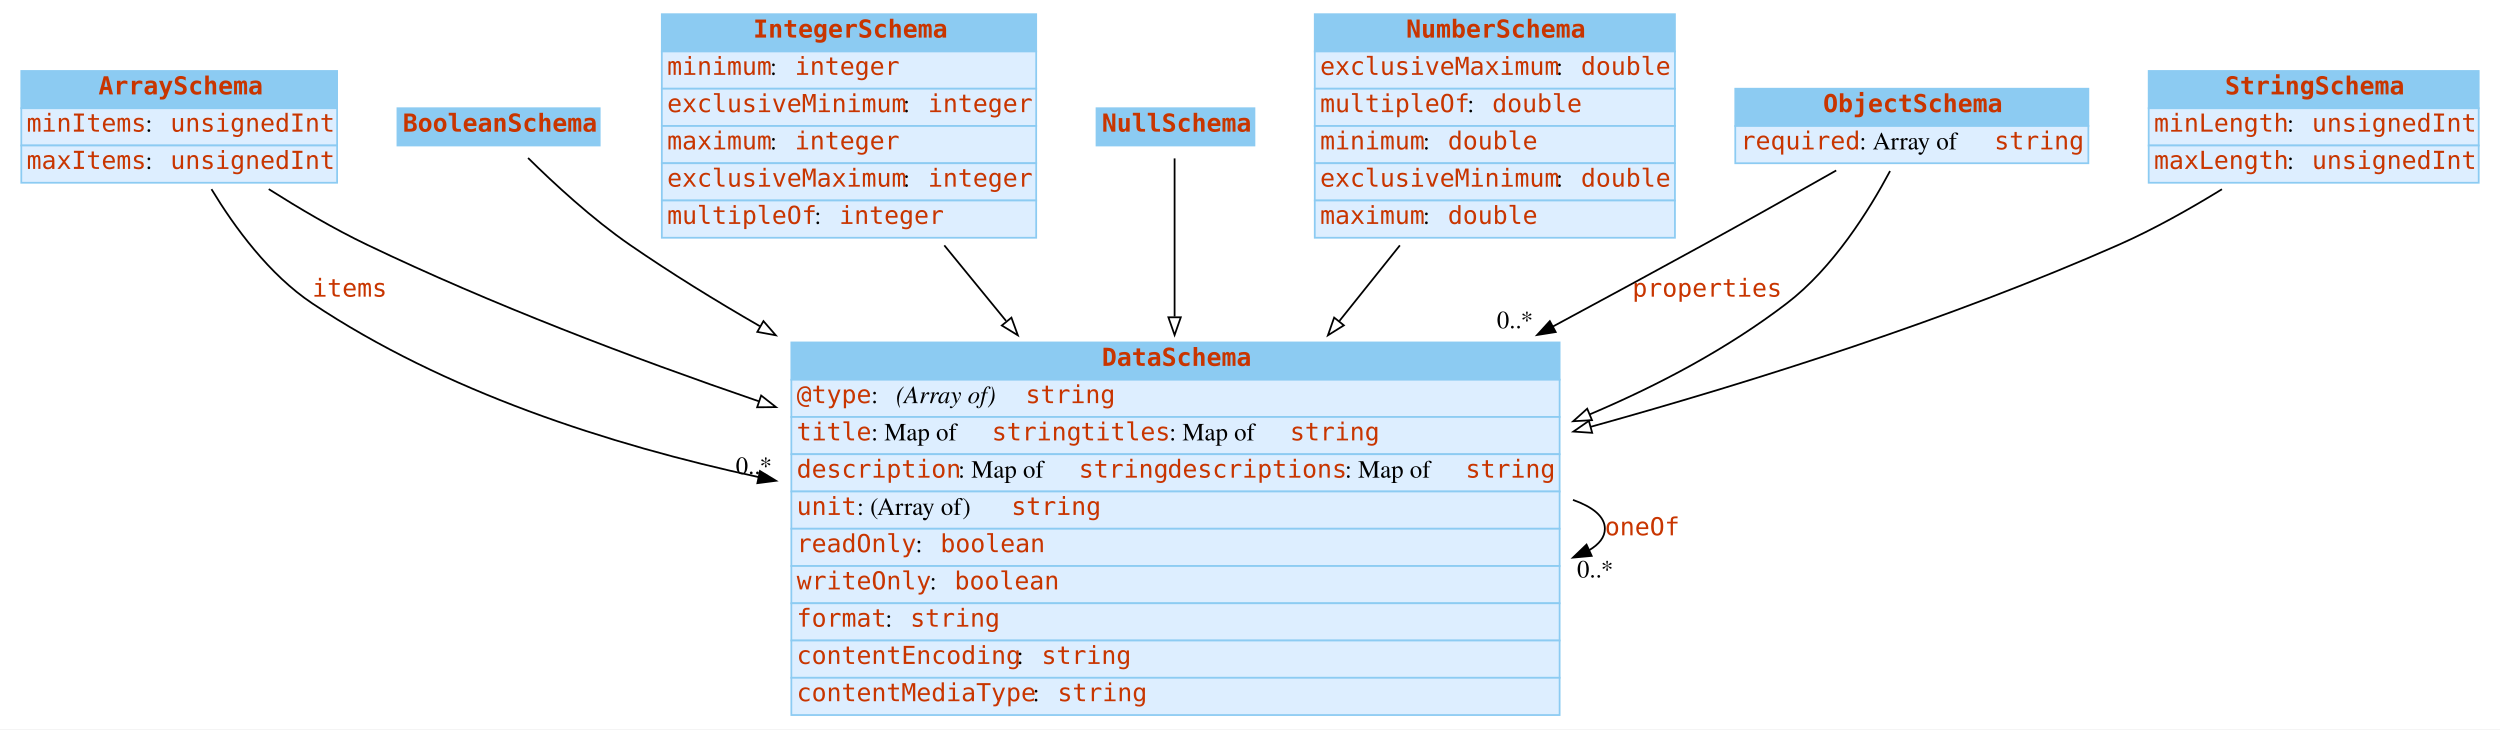
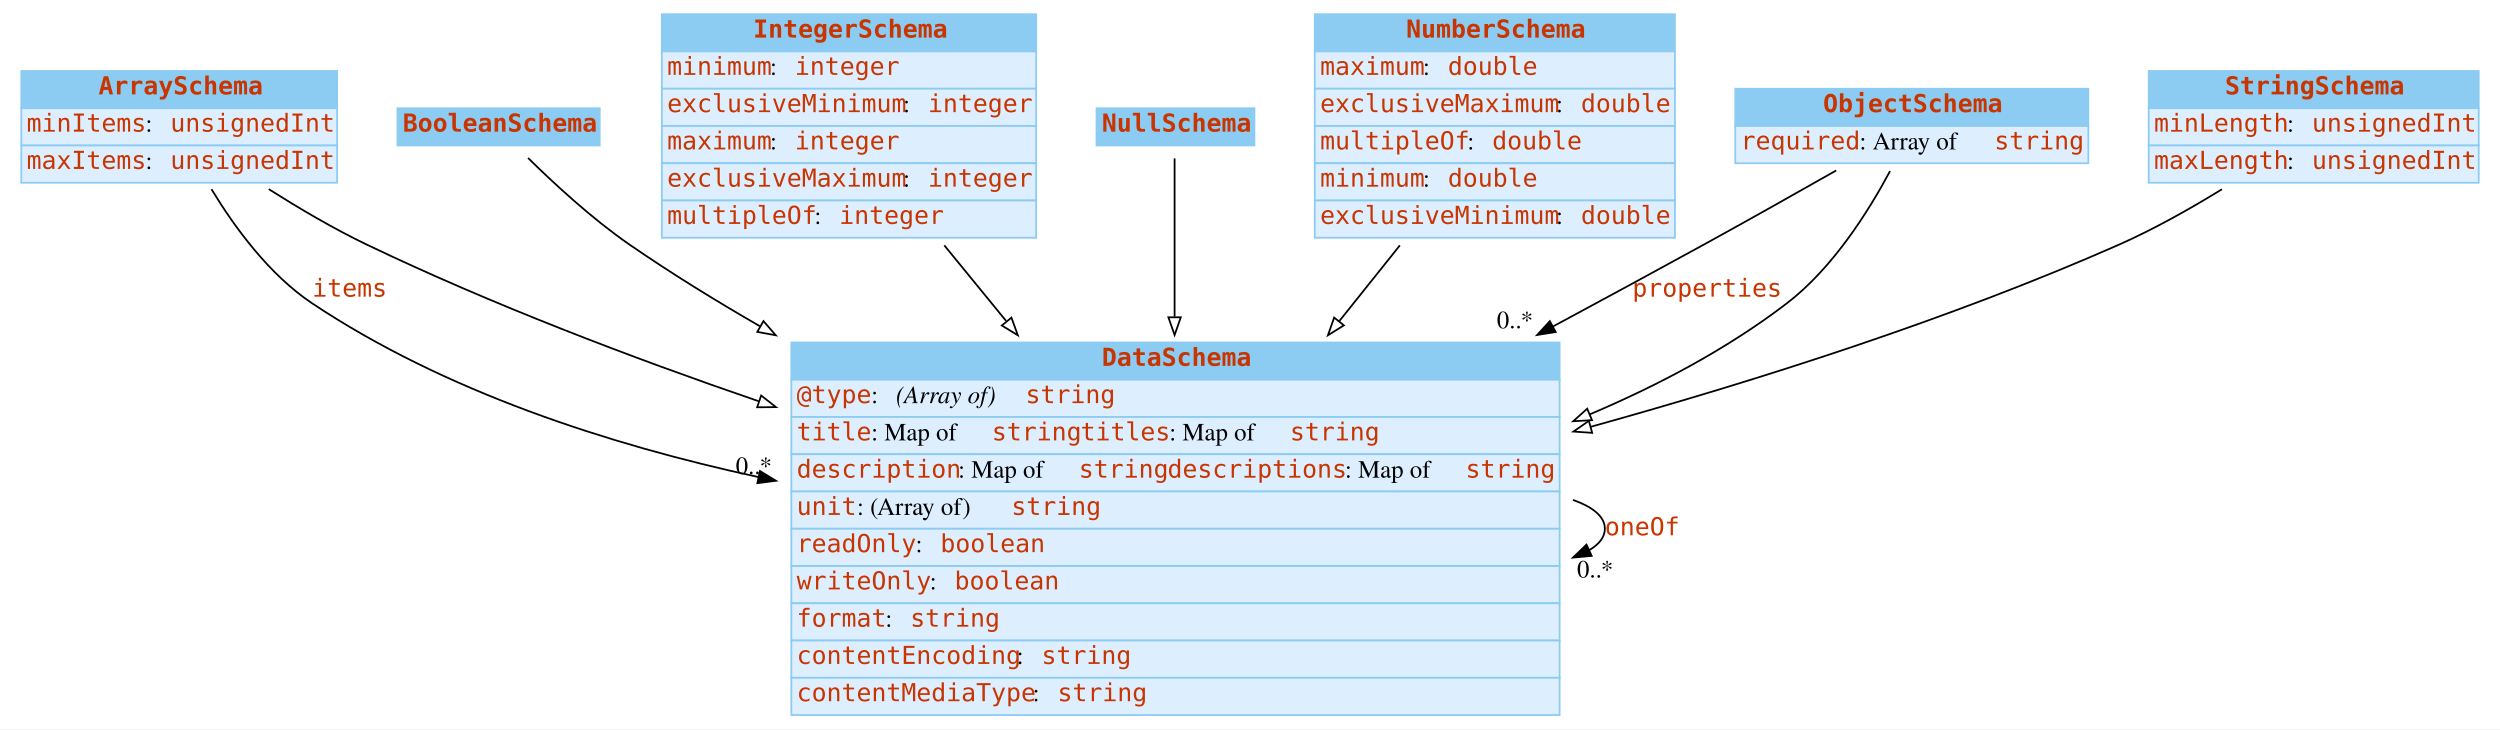
<svg xmlns="http://www.w3.org/2000/svg" width="1409pt" height="411pt" viewBox="0.00 0.00 1409.00 411.00">
  <g id="graph0" class="graph" transform="scale(1 1) rotate(0) translate(4 407)">
    <polygon fill="white" stroke="transparent" points="-4,4 -4,-407 1405,-407 1405,4 -4,4" />
    <g id="node1" class="node">
      <polygon fill="#8ccbf2" stroke="transparent" points="8,-346 8,-367 186,-367 186,-346 8,-346" />
      <polygon fill="none" stroke="#8ccbf2" points="8,-346 8,-367 186,-367 186,-346 8,-346" />
      <text text-anchor="start" x="51.5" y="-353.8" font-family="mono" font-weight="bold" font-size="14.00" fill="#c83500">ArraySchema</text>
      <polygon fill="#ddeeff" stroke="transparent" points="8,-325 8,-346 186,-346 186,-325 8,-325" />
      <polygon fill="none" stroke="#8ccbf2" points="8,-325 8,-346 186,-346 186,-325 8,-325" />
      <text text-anchor="start" x="11" y="-332.8" font-family="mono" font-size="14.00" fill="#c83500">minItems</text>
      <text text-anchor="start" x="78" y="-332.8" font-family="Times,serif" font-size="14.00"> : </text>
      <text text-anchor="start" x="92" y="-332.8" font-family="mono" font-size="14.00" fill="#c83500">unsignedInt</text>
      <polygon fill="#ddeeff" stroke="transparent" points="8,-304 8,-325 186,-325 186,-304 8,-304" />
      <polygon fill="none" stroke="#8ccbf2" points="8,-304 8,-325 186,-325 186,-304 8,-304" />
      <text text-anchor="start" x="11" y="-311.8" font-family="mono" font-size="14.00" fill="#c83500">maxItems</text>
      <text text-anchor="start" x="78" y="-311.8" font-family="Times,serif" font-size="14.00"> : </text>
      <text text-anchor="start" x="92" y="-311.8" font-family="mono" font-size="14.00" fill="#c83500">unsignedInt</text>
    </g>
    <g id="node3" class="node">
      <polygon fill="#8ccbf2" stroke="transparent" points="442,-193 442,-214 875,-214 875,-193 442,-193" />
      <polygon fill="none" stroke="#8ccbf2" points="442,-193 442,-214 875,-214 875,-193 442,-193" />
      <text text-anchor="start" x="617" y="-200.8" font-family="mono" font-weight="bold" font-size="14.00" fill="#c83500">DataSchema</text>
      <polygon fill="#ddeeff" stroke="transparent" points="442,-172 442,-193 875,-193 875,-172 442,-172" />
      <polygon fill="none" stroke="#8ccbf2" points="442,-172 442,-193 875,-193 875,-172 442,-172" />
      <text text-anchor="start" x="445" y="-179.8" font-family="mono" font-size="14.00" fill="#c83500">@type</text>
      <text text-anchor="start" x="487" y="-179.8" font-family="Times,serif" font-size="14.00"> : </text>
      <text text-anchor="start" x="501" y="-179.8" font-family="Times,serif" font-style="italic" font-size="14.00">(Array of) </text>
      <text text-anchor="start" x="574" y="-179.8" font-family="mono" font-size="14.00" fill="#c83500">string</text>
      <polygon fill="#ddeeff" stroke="transparent" points="442,-151 442,-172 875,-172 875,-151 442,-151" />
      <polygon fill="none" stroke="#8ccbf2" points="442,-151 442,-172 875,-172 875,-151 442,-151" />
      <text text-anchor="start" x="445" y="-158.8" font-family="mono" font-size="14.00" fill="#c83500">title</text>
      <text text-anchor="start" x="487" y="-158.8" font-family="Times,serif" font-size="14.00"> : Map of </text>
      <text text-anchor="start" x="555" y="-158.8" font-family="mono" font-size="14.00" fill="#c83500">string</text>
      <text text-anchor="start" x="605" y="-158.8" font-family="mono" font-size="14.00" fill="#c83500">titles</text>
      <text text-anchor="start" x="655" y="-158.8" font-family="Times,serif" font-size="14.00"> : Map of </text>
      <text text-anchor="start" x="723" y="-158.8" font-family="mono" font-size="14.00" fill="#c83500">string</text>
      <polygon fill="#ddeeff" stroke="transparent" points="442,-130 442,-151 875,-151 875,-130 442,-130" />
      <polygon fill="none" stroke="#8ccbf2" points="442,-130 442,-151 875,-151 875,-130 442,-130" />
      <text text-anchor="start" x="445" y="-137.8" font-family="mono" font-size="14.00" fill="#c83500">description</text>
      <text text-anchor="start" x="536" y="-137.8" font-family="Times,serif" font-size="14.00"> : Map of </text>
      <text text-anchor="start" x="604" y="-137.8" font-family="mono" font-size="14.00" fill="#c83500">string</text>
      <text text-anchor="start" x="654" y="-137.8" font-family="mono" font-size="14.00" fill="#c83500">descriptions</text>
      <text text-anchor="start" x="754" y="-137.8" font-family="Times,serif" font-size="14.00"> : Map of </text>
      <text text-anchor="start" x="822" y="-137.8" font-family="mono" font-size="14.00" fill="#c83500">string</text>
      <polygon fill="#ddeeff" stroke="transparent" points="442,-109 442,-130 875,-130 875,-109 442,-109" />
      <polygon fill="none" stroke="#8ccbf2" points="442,-109 442,-130 875,-130 875,-109 442,-109" />
      <text text-anchor="start" x="445" y="-116.8" font-family="mono" font-size="14.00" fill="#c83500">unit</text>
      <text text-anchor="start" x="479" y="-116.8" font-family="Times,serif" font-size="14.00"> : (Array of) </text>
      <text text-anchor="start" x="566" y="-116.8" font-family="mono" font-size="14.00" fill="#c83500">string</text>
      <polygon fill="#ddeeff" stroke="transparent" points="442,-88 442,-109 875,-109 875,-88 442,-88" />
      <polygon fill="none" stroke="#8ccbf2" points="442,-88 442,-109 875,-109 875,-88 442,-88" />
      <text text-anchor="start" x="445" y="-95.8" font-family="mono" font-size="14.00" fill="#c83500">readOnly</text>
      <text text-anchor="start" x="512" y="-95.8" font-family="Times,serif" font-size="14.00"> : </text>
      <text text-anchor="start" x="526" y="-95.8" font-family="mono" font-size="14.00" fill="#c83500">boolean</text>
      <polygon fill="#ddeeff" stroke="transparent" points="442,-67 442,-88 875,-88 875,-67 442,-67" />
      <polygon fill="none" stroke="#8ccbf2" points="442,-67 442,-88 875,-88 875,-67 442,-67" />
      <text text-anchor="start" x="445" y="-74.8" font-family="mono" font-size="14.00" fill="#c83500">writeOnly</text>
      <text text-anchor="start" x="520" y="-74.8" font-family="Times,serif" font-size="14.00"> : </text>
      <text text-anchor="start" x="534" y="-74.8" font-family="mono" font-size="14.00" fill="#c83500">boolean</text>
      <polygon fill="#ddeeff" stroke="transparent" points="442,-46 442,-67 875,-67 875,-46 442,-46" />
      <polygon fill="none" stroke="#8ccbf2" points="442,-46 442,-67 875,-67 875,-46 442,-46" />
      <text text-anchor="start" x="445" y="-53.8" font-family="mono" font-size="14.00" fill="#c83500">format</text>
      <text text-anchor="start" x="495" y="-53.8" font-family="Times,serif" font-size="14.00"> : </text>
      <text text-anchor="start" x="509" y="-53.8" font-family="mono" font-size="14.00" fill="#c83500">string</text>
      <polygon fill="#ddeeff" stroke="transparent" points="442,-25 442,-46 875,-46 875,-25 442,-25" />
      <polygon fill="none" stroke="#8ccbf2" points="442,-25 442,-46 875,-46 875,-25 442,-25" />
      <text text-anchor="start" x="445" y="-32.8" font-family="mono" font-size="14.00" fill="#c83500">contentEncoding</text>
      <text text-anchor="start" x="569" y="-32.8" font-family="Times,serif" font-size="14.00"> : </text>
      <text text-anchor="start" x="583" y="-32.8" font-family="mono" font-size="14.00" fill="#c83500">string</text>
      <polygon fill="#ddeeff" stroke="transparent" points="442,-4 442,-25 875,-25 875,-4 442,-4" />
      <polygon fill="none" stroke="#8ccbf2" points="442,-4 442,-25 875,-25 875,-4 442,-4" />
      <text text-anchor="start" x="445" y="-11.8" font-family="mono" font-size="14.00" fill="#c83500">contentMediaType</text>
      <text text-anchor="start" x="578" y="-11.8" font-family="Times,serif" font-size="14.00"> : </text>
      <text text-anchor="start" x="592" y="-11.8" font-family="mono" font-size="14.00" fill="#c83500">string</text>
    </g>
    <g id="edge3" class="edge">
      <path fill="none" stroke="black" d="M115.19,-300.38C128.25,-278.8 147.78,-252.15 172,-236 246.29,-186.46 338.95,-156.4 423.38,-138.15" />
      <polygon fill="black" stroke="black" points="424.31,-141.53 433.37,-136.04 422.86,-134.68 424.31,-141.53" />
      <text text-anchor="start" x="172" y="-239.8" font-family="mono" font-size="14.00" fill="#c83500">items</text>
      <text text-anchor="middle" x="420.87" y="-139.84" font-family="Times,serif" font-size="14.00">0..*</text>
    </g>
    <g id="edge4" class="edge">
      <path fill="none" stroke="black" d="M147.46,-300.41C164.63,-289.52 184.23,-277.99 203,-269 272.79,-235.58 351.53,-205.56 423.65,-180.84" />
      <polygon fill="white" stroke="black" points="424.99,-184.09 433.32,-177.55 422.73,-177.46 424.99,-184.09" />
    </g>
    <g id="node2" class="node">
      <polygon fill="#8ccbf2" stroke="transparent" points="220,-325 220,-346 334,-346 334,-325 220,-325" />
      <polygon fill="none" stroke="#8ccbf2" points="220,-325 220,-346 334,-346 334,-325 220,-325" />
      <text text-anchor="start" x="223" y="-332.8" font-family="mono" font-weight="bold" font-size="14.00" fill="#c83500">BooleanSchema</text>
    </g>
    <g id="edge5" class="edge">
      <path fill="none" stroke="black" d="M293.62,-317.96C307.98,-303.79 329.73,-283.65 351,-269 374.1,-253.09 399.01,-237.69 424.28,-223.14" />
      <polygon fill="white" stroke="black" points="426.28,-226.03 433.23,-218.03 422.81,-219.95 426.28,-226.03" />
    </g>
    <g id="edge1" class="edge">
      <path fill="none" stroke="black" d="M882.52,-125.27C893.83,-121.23 900.5,-115.8 900.5,-109 900.5,-104.32 897.35,-100.3 891.7,-96.93" />
      <polygon fill="black" stroke="black" points="893.07,-93.7 882.52,-92.73 890.16,-100.07 893.07,-93.7" />
      <text text-anchor="start" x="900.5" y="-105.3" font-family="mono" font-size="14.00" fill="#c83500">oneOf</text>
      <text text-anchor="middle" x="895.02" y="-81.53" font-family="Times,serif" font-size="14.00">0..*</text>
    </g>
    <g id="node4" class="node">
      <polygon fill="#8ccbf2" stroke="transparent" points="369,-378 369,-399 580,-399 580,-378 369,-378" />
      <polygon fill="none" stroke="#8ccbf2" points="369,-378 369,-399 580,-399 580,-378 369,-378" />
      <text text-anchor="start" x="420.5" y="-385.8" font-family="mono" font-weight="bold" font-size="14.00" fill="#c83500">IntegerSchema</text>
      <polygon fill="#ddeeff" stroke="transparent" points="369,-357 369,-378 580,-378 580,-357 369,-357" />
      <polygon fill="none" stroke="#8ccbf2" points="369,-357 369,-378 580,-378 580,-357 369,-357" />
      <text text-anchor="start" x="372" y="-364.8" font-family="mono" font-size="14.00" fill="#c83500">minimum</text>
      <text text-anchor="start" x="430" y="-364.8" font-family="Times,serif" font-size="14.00"> : </text>
      <text text-anchor="start" x="444" y="-364.8" font-family="mono" font-size="14.00" fill="#c83500">integer</text>
      <polygon fill="#ddeeff" stroke="transparent" points="369,-336 369,-357 580,-357 580,-336 369,-336" />
      <polygon fill="none" stroke="#8ccbf2" points="369,-336 369,-357 580,-357 580,-336 369,-336" />
      <text text-anchor="start" x="372" y="-343.8" font-family="mono" font-size="14.00" fill="#c83500">exclusiveMinimum</text>
      <text text-anchor="start" x="505" y="-343.8" font-family="Times,serif" font-size="14.00"> : </text>
      <text text-anchor="start" x="519" y="-343.8" font-family="mono" font-size="14.00" fill="#c83500">integer</text>
      <polygon fill="#ddeeff" stroke="transparent" points="369,-315 369,-336 580,-336 580,-315 369,-315" />
      <polygon fill="none" stroke="#8ccbf2" points="369,-315 369,-336 580,-336 580,-315 369,-315" />
      <text text-anchor="start" x="372" y="-322.8" font-family="mono" font-size="14.00" fill="#c83500">maximum</text>
      <text text-anchor="start" x="430" y="-322.8" font-family="Times,serif" font-size="14.00"> : </text>
      <text text-anchor="start" x="444" y="-322.8" font-family="mono" font-size="14.00" fill="#c83500">integer</text>
      <polygon fill="#ddeeff" stroke="transparent" points="369,-294 369,-315 580,-315 580,-294 369,-294" />
      <polygon fill="none" stroke="#8ccbf2" points="369,-294 369,-315 580,-315 580,-294 369,-294" />
      <text text-anchor="start" x="372" y="-301.8" font-family="mono" font-size="14.00" fill="#c83500">exclusiveMaximum</text>
      <text text-anchor="start" x="505" y="-301.8" font-family="Times,serif" font-size="14.00"> : </text>
      <text text-anchor="start" x="519" y="-301.8" font-family="mono" font-size="14.00" fill="#c83500">integer</text>
      <polygon fill="#ddeeff" stroke="transparent" points="369,-273 369,-294 580,-294 580,-273 369,-273" />
      <polygon fill="none" stroke="#8ccbf2" points="369,-273 369,-294 580,-294 580,-273 369,-273" />
      <text text-anchor="start" x="372" y="-280.8" font-family="mono" font-size="14.00" fill="#c83500">multipleOf</text>
      <text text-anchor="start" x="455" y="-280.8" font-family="Times,serif" font-size="14.00"> : </text>
      <text text-anchor="start" x="469" y="-280.8" font-family="mono" font-size="14.00" fill="#c83500">integer</text>
    </g>
    <g id="edge6" class="edge">
      <path fill="none" stroke="black" d="M528.21,-268.71C539.21,-255.26 551.09,-240.74 563.03,-226.13" />
      <polygon fill="white" stroke="black" points="566.04,-227.98 569.66,-218.02 560.62,-223.55 566.04,-227.98" />
    </g>
    <g id="node5" class="node">
      <polygon fill="#8ccbf2" stroke="transparent" points="614,-325 614,-346 703,-346 703,-325 614,-325" />
      <polygon fill="none" stroke="#8ccbf2" points="614,-325 614,-346 703,-346 703,-325 614,-325" />
      <text text-anchor="start" x="617" y="-332.8" font-family="mono" font-weight="bold" font-size="14.00" fill="#c83500">NullSchema</text>
    </g>
    <g id="edge7" class="edge">
      <path fill="none" stroke="black" d="M658,-317.72C658,-297.91 658,-263.63 658,-228.57" />
      <polygon fill="white" stroke="black" points="661.5,-228.18 658,-218.18 654.5,-228.18 661.5,-228.18" />
    </g>
    <g id="node6" class="node">
      <polygon fill="#8ccbf2" stroke="transparent" points="737,-378 737,-399 940,-399 940,-378 737,-378" />
      <polygon fill="none" stroke="#8ccbf2" points="737,-378 737,-399 940,-399 940,-378 737,-378" />
      <text text-anchor="start" x="788.5" y="-385.8" font-family="mono" font-weight="bold" font-size="14.00" fill="#c83500">NumberSchema</text>
      <polygon fill="#ddeeff" stroke="transparent" points="737,-357 737,-378 940,-378 940,-357 737,-357" />
      <polygon fill="none" stroke="#8ccbf2" points="737,-357 737,-378 940,-378 940,-357 737,-357" />
-       <text text-anchor="start" x="740" y="-364.8" font-family="mono" font-size="14.00" fill="#c83500">exclusiveMaximum</text>
-       <text text-anchor="start" x="873" y="-364.8" font-family="Times,serif" font-size="14.00"> : </text>
-       <text text-anchor="start" x="887" y="-364.8" font-family="mono" font-size="14.00" fill="#c83500">double</text>
+       <text text-anchor="start" x="740" y="-364.8" font-family="mono" font-size="14.00" fill="#c83500">maximum</text>
+       <text text-anchor="start" x="798" y="-364.8" font-family="Times,serif" font-size="14.00"> : </text>
+       <text text-anchor="start" x="812" y="-364.8" font-family="mono" font-size="14.00" fill="#c83500">double</text>
      <polygon fill="#ddeeff" stroke="transparent" points="737,-336 737,-357 940,-357 940,-336 737,-336" />
      <polygon fill="none" stroke="#8ccbf2" points="737,-336 737,-357 940,-357 940,-336 737,-336" />
-       <text text-anchor="start" x="740" y="-343.8" font-family="mono" font-size="14.00" fill="#c83500">multipleOf</text>
-       <text text-anchor="start" x="823" y="-343.8" font-family="Times,serif" font-size="14.00"> : </text>
-       <text text-anchor="start" x="837" y="-343.8" font-family="mono" font-size="14.00" fill="#c83500">double</text>
+       <text text-anchor="start" x="740" y="-343.8" font-family="mono" font-size="14.00" fill="#c83500">exclusiveMaximum</text>
+       <text text-anchor="start" x="873" y="-343.8" font-family="Times,serif" font-size="14.00"> : </text>
+       <text text-anchor="start" x="887" y="-343.8" font-family="mono" font-size="14.00" fill="#c83500">double</text>
      <polygon fill="#ddeeff" stroke="transparent" points="737,-315 737,-336 940,-336 940,-315 737,-315" />
      <polygon fill="none" stroke="#8ccbf2" points="737,-315 737,-336 940,-336 940,-315 737,-315" />
-       <text text-anchor="start" x="740" y="-322.8" font-family="mono" font-size="14.00" fill="#c83500">minimum</text>
-       <text text-anchor="start" x="798" y="-322.8" font-family="Times,serif" font-size="14.00"> : </text>
-       <text text-anchor="start" x="812" y="-322.8" font-family="mono" font-size="14.00" fill="#c83500">double</text>
+       <text text-anchor="start" x="740" y="-322.8" font-family="mono" font-size="14.00" fill="#c83500">multipleOf</text>
+       <text text-anchor="start" x="823" y="-322.8" font-family="Times,serif" font-size="14.00"> : </text>
+       <text text-anchor="start" x="837" y="-322.8" font-family="mono" font-size="14.00" fill="#c83500">double</text>
      <polygon fill="#ddeeff" stroke="transparent" points="737,-294 737,-315 940,-315 940,-294 737,-294" />
      <polygon fill="none" stroke="#8ccbf2" points="737,-294 737,-315 940,-315 940,-294 737,-294" />
-       <text text-anchor="start" x="740" y="-301.8" font-family="mono" font-size="14.00" fill="#c83500">exclusiveMinimum</text>
-       <text text-anchor="start" x="873" y="-301.8" font-family="Times,serif" font-size="14.00"> : </text>
-       <text text-anchor="start" x="887" y="-301.8" font-family="mono" font-size="14.00" fill="#c83500">double</text>
+       <text text-anchor="start" x="740" y="-301.8" font-family="mono" font-size="14.00" fill="#c83500">minimum</text>
+       <text text-anchor="start" x="798" y="-301.8" font-family="Times,serif" font-size="14.00"> : </text>
+       <text text-anchor="start" x="812" y="-301.8" font-family="mono" font-size="14.00" fill="#c83500">double</text>
      <polygon fill="#ddeeff" stroke="transparent" points="737,-273 737,-294 940,-294 940,-273 737,-273" />
      <polygon fill="none" stroke="#8ccbf2" points="737,-273 737,-294 940,-294 940,-273 737,-273" />
-       <text text-anchor="start" x="740" y="-280.8" font-family="mono" font-size="14.00" fill="#c83500">maximum</text>
-       <text text-anchor="start" x="798" y="-280.8" font-family="Times,serif" font-size="14.00"> : </text>
-       <text text-anchor="start" x="812" y="-280.8" font-family="mono" font-size="14.00" fill="#c83500">double</text>
+       <text text-anchor="start" x="740" y="-280.8" font-family="mono" font-size="14.00" fill="#c83500">exclusiveMinimum</text>
+       <text text-anchor="start" x="873" y="-280.8" font-family="Times,serif" font-size="14.00"> : </text>
+       <text text-anchor="start" x="887" y="-280.8" font-family="mono" font-size="14.00" fill="#c83500">double</text>
    </g>
    <g id="edge8" class="edge">
      <path fill="none" stroke="black" d="M784.97,-268.71C774.21,-255.26 762.59,-240.74 750.91,-226.13" />
      <polygon fill="white" stroke="black" points="753.4,-223.64 744.42,-218.02 747.93,-228.02 753.4,-223.64" />
    </g>
    <g id="node7" class="node">
      <polygon fill="#8ccbf2" stroke="transparent" points="974,-336 974,-357 1173,-357 1173,-336 974,-336" />
      <polygon fill="none" stroke="#8ccbf2" points="974,-336 974,-357 1173,-357 1173,-336 974,-336" />
      <text text-anchor="start" x="1023.5" y="-343.8" font-family="mono" font-weight="bold" font-size="14.00" fill="#c83500">ObjectSchema</text>
      <polygon fill="#ddeeff" stroke="transparent" points="974,-315 974,-336 1173,-336 1173,-315 974,-315" />
      <polygon fill="none" stroke="#8ccbf2" points="974,-315 974,-336 1173,-336 1173,-315 974,-315" />
      <text text-anchor="start" x="977" y="-322.8" font-family="mono" font-size="14.00" fill="#c83500">required</text>
      <text text-anchor="start" x="1044" y="-322.8" font-family="Times,serif" font-size="14.00"> : Array of </text>
      <text text-anchor="start" x="1120" y="-322.8" font-family="mono" font-size="14.00" fill="#c83500">string</text>
    </g>
    <g id="edge2" class="edge">
      <path fill="none" stroke="black" d="M1030.89,-310.93C1008.68,-298.32 980.94,-282.69 956,-269 928.63,-253.98 899.75,-238.33 871.18,-222.96" />
      <polygon fill="black" stroke="black" points="872.79,-219.86 862.33,-218.2 869.48,-226.02 872.79,-219.86" />
      <text text-anchor="start" x="916" y="-239.8" font-family="mono" font-size="14.00" fill="#c83500">properties</text>
      <text text-anchor="middle" x="849.83" y="-222" font-family="Times,serif" font-size="14.00">0..*</text>
    </g>
    <g id="edge9" class="edge">
      <path fill="none" stroke="black" d="M1061.24,-310.61C1049.37,-288.34 1029.09,-255.94 1003,-236 969.94,-210.72 931.31,-190.14 892.1,-173.51" />
      <polygon fill="white" stroke="black" points="893.24,-170.19 882.66,-169.59 890.55,-176.66 893.24,-170.19" />
    </g>
    <g id="node8" class="node">
      <polygon fill="#8ccbf2" stroke="transparent" points="1207,-346 1207,-367 1393,-367 1393,-346 1207,-346" />
      <polygon fill="none" stroke="#8ccbf2" points="1207,-346 1207,-367 1393,-367 1393,-346 1207,-346" />
      <text text-anchor="start" x="1250" y="-353.8" font-family="mono" font-weight="bold" font-size="14.00" fill="#c83500">StringSchema</text>
      <polygon fill="#ddeeff" stroke="transparent" points="1207,-325 1207,-346 1393,-346 1393,-325 1207,-325" />
      <polygon fill="none" stroke="#8ccbf2" points="1207,-325 1207,-346 1393,-346 1393,-325 1207,-325" />
      <text text-anchor="start" x="1210" y="-332.8" font-family="mono" font-size="14.00" fill="#c83500">minLength</text>
      <text text-anchor="start" x="1285" y="-332.8" font-family="Times,serif" font-size="14.00"> : </text>
      <text text-anchor="start" x="1299" y="-332.8" font-family="mono" font-size="14.00" fill="#c83500">unsignedInt</text>
      <polygon fill="#ddeeff" stroke="transparent" points="1207,-304 1207,-325 1393,-325 1393,-304 1207,-304" />
      <polygon fill="none" stroke="#8ccbf2" points="1207,-304 1207,-325 1393,-325 1393,-304 1207,-304" />
      <text text-anchor="start" x="1210" y="-311.8" font-family="mono" font-size="14.00" fill="#c83500">maxLength</text>
      <text text-anchor="start" x="1285" y="-311.8" font-family="Times,serif" font-size="14.00"> : </text>
      <text text-anchor="start" x="1299" y="-311.8" font-family="mono" font-size="14.00" fill="#c83500">unsignedInt</text>
    </g>
    <g id="edge10" class="edge">
      <path fill="none" stroke="black" d="M1248.28,-300.34C1230.35,-289.31 1209.77,-277.72 1190,-269 1095.46,-227.3 986.81,-192.64 892.45,-166.44" />
      <polygon fill="white" stroke="black" points="893.35,-163.06 882.78,-163.77 891.49,-169.81 893.35,-163.06" />
    </g>
  </g>
</svg>
